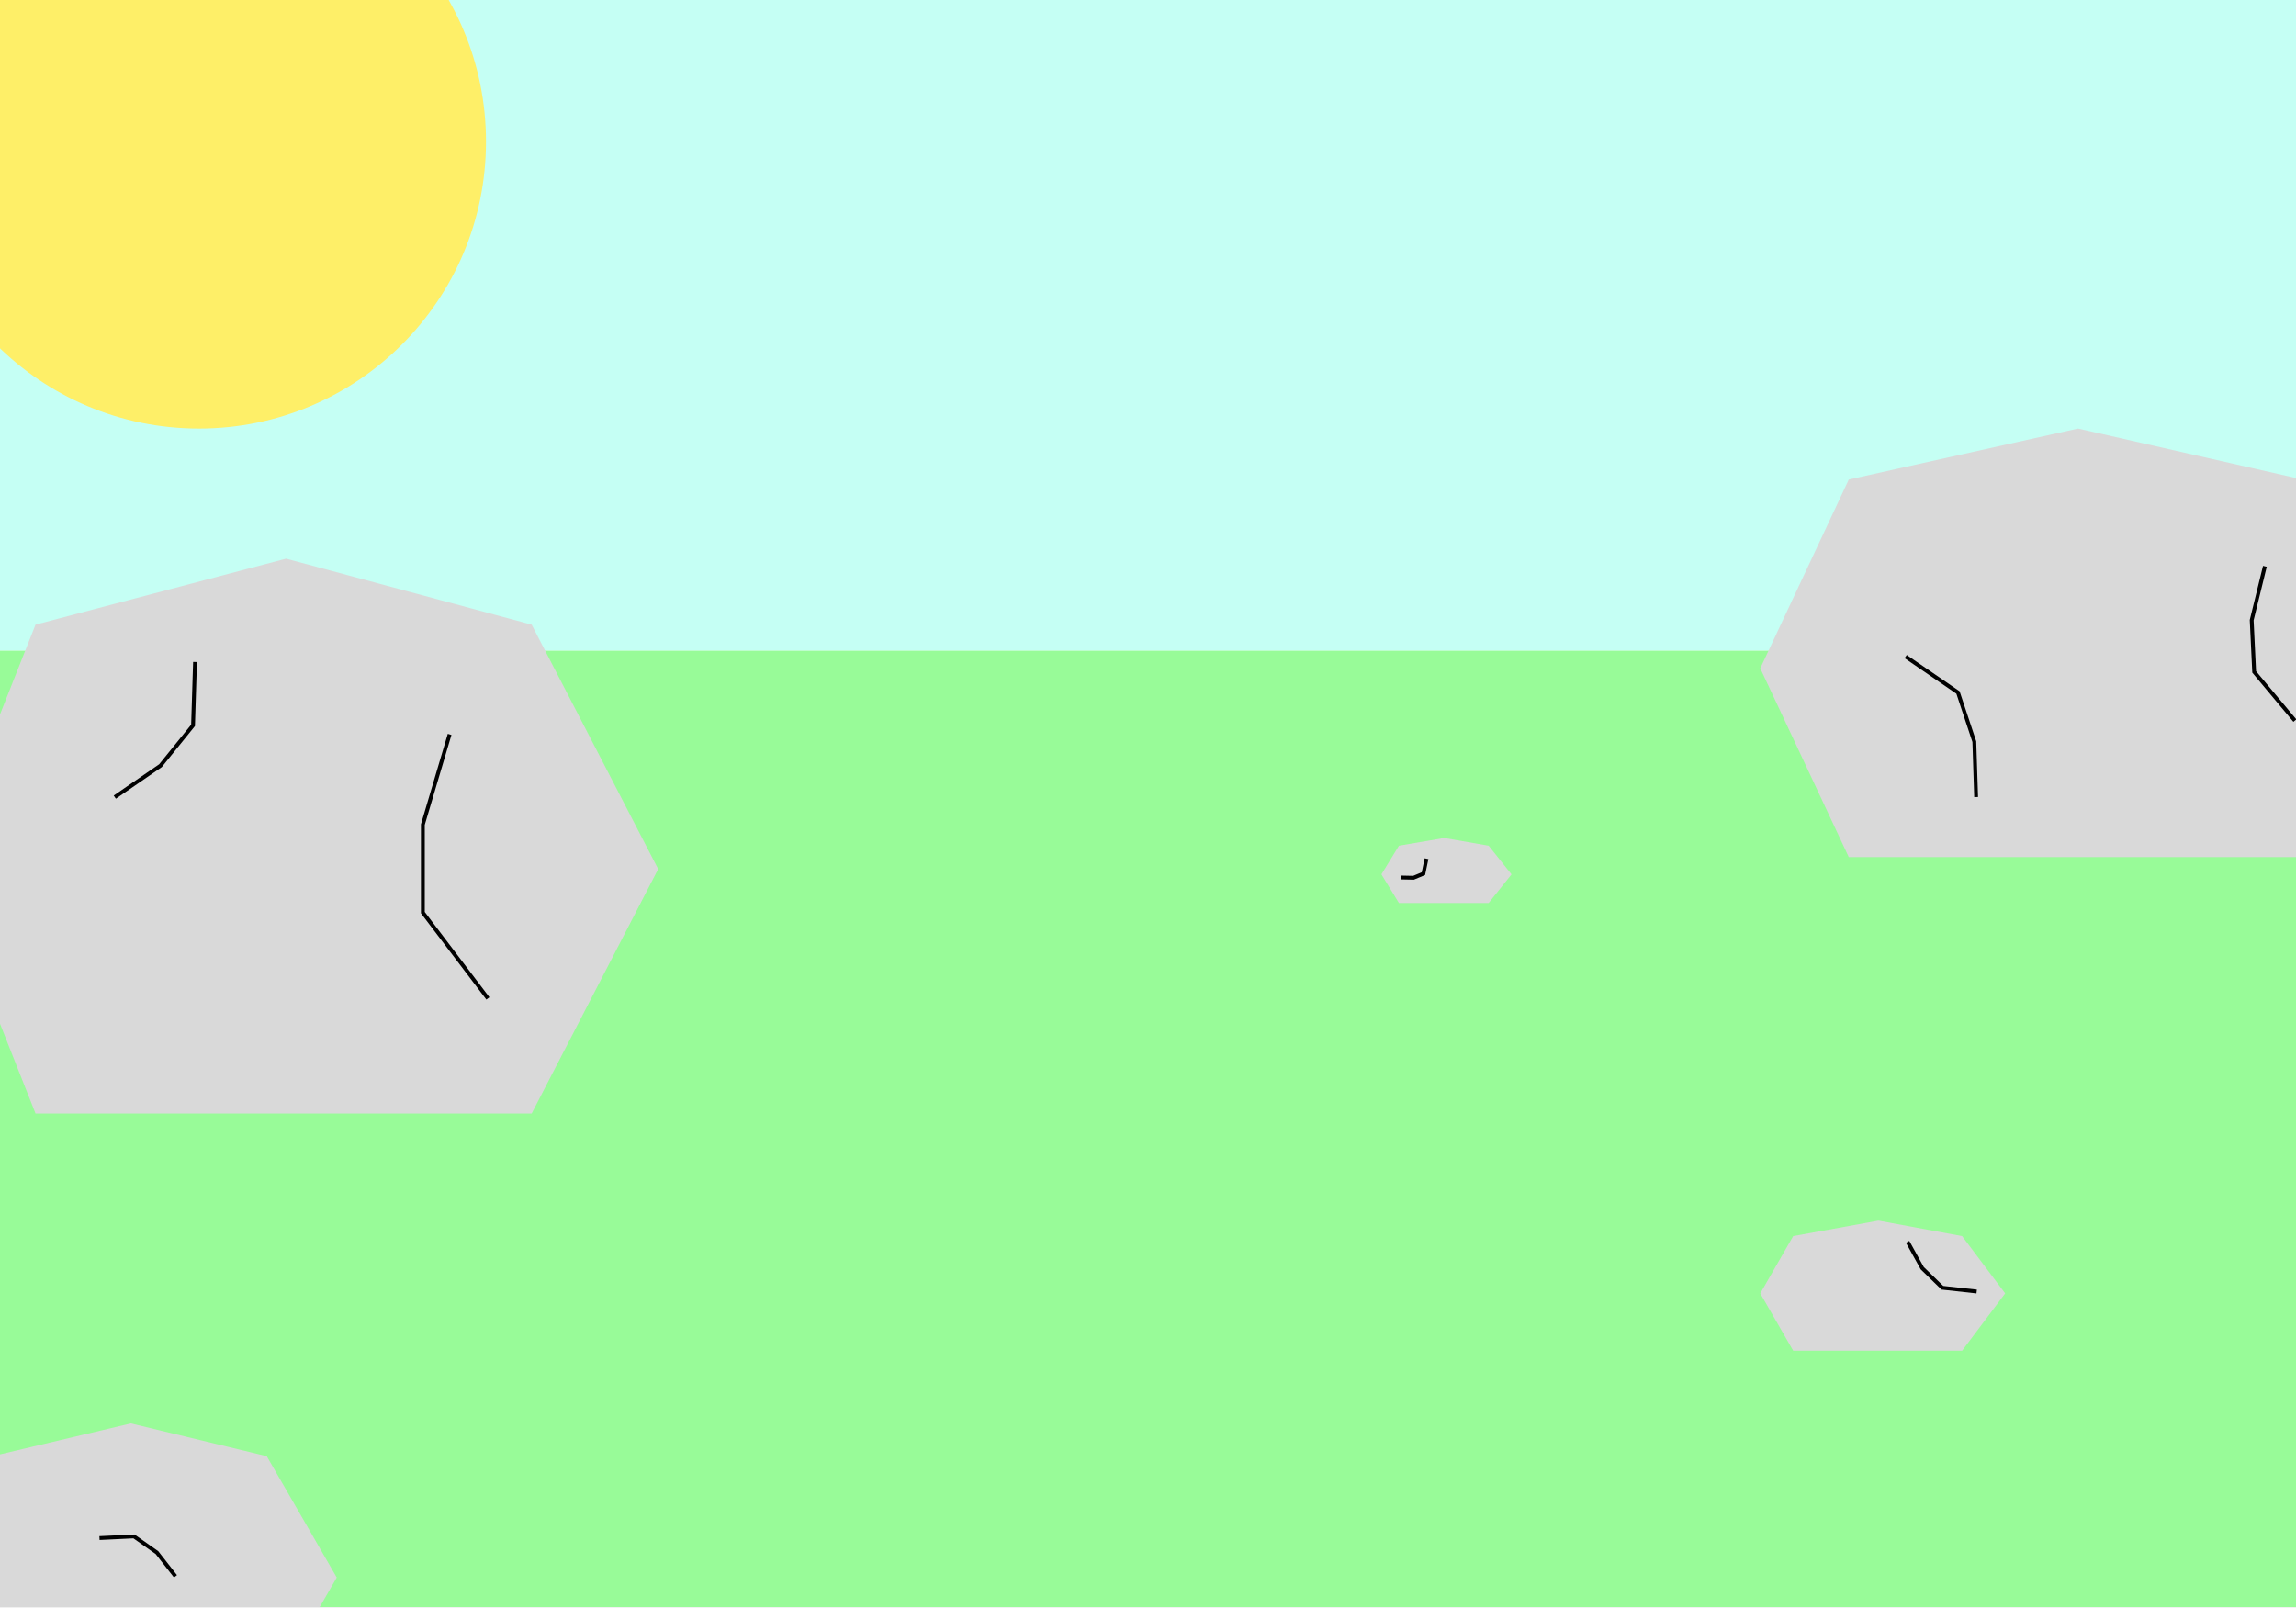
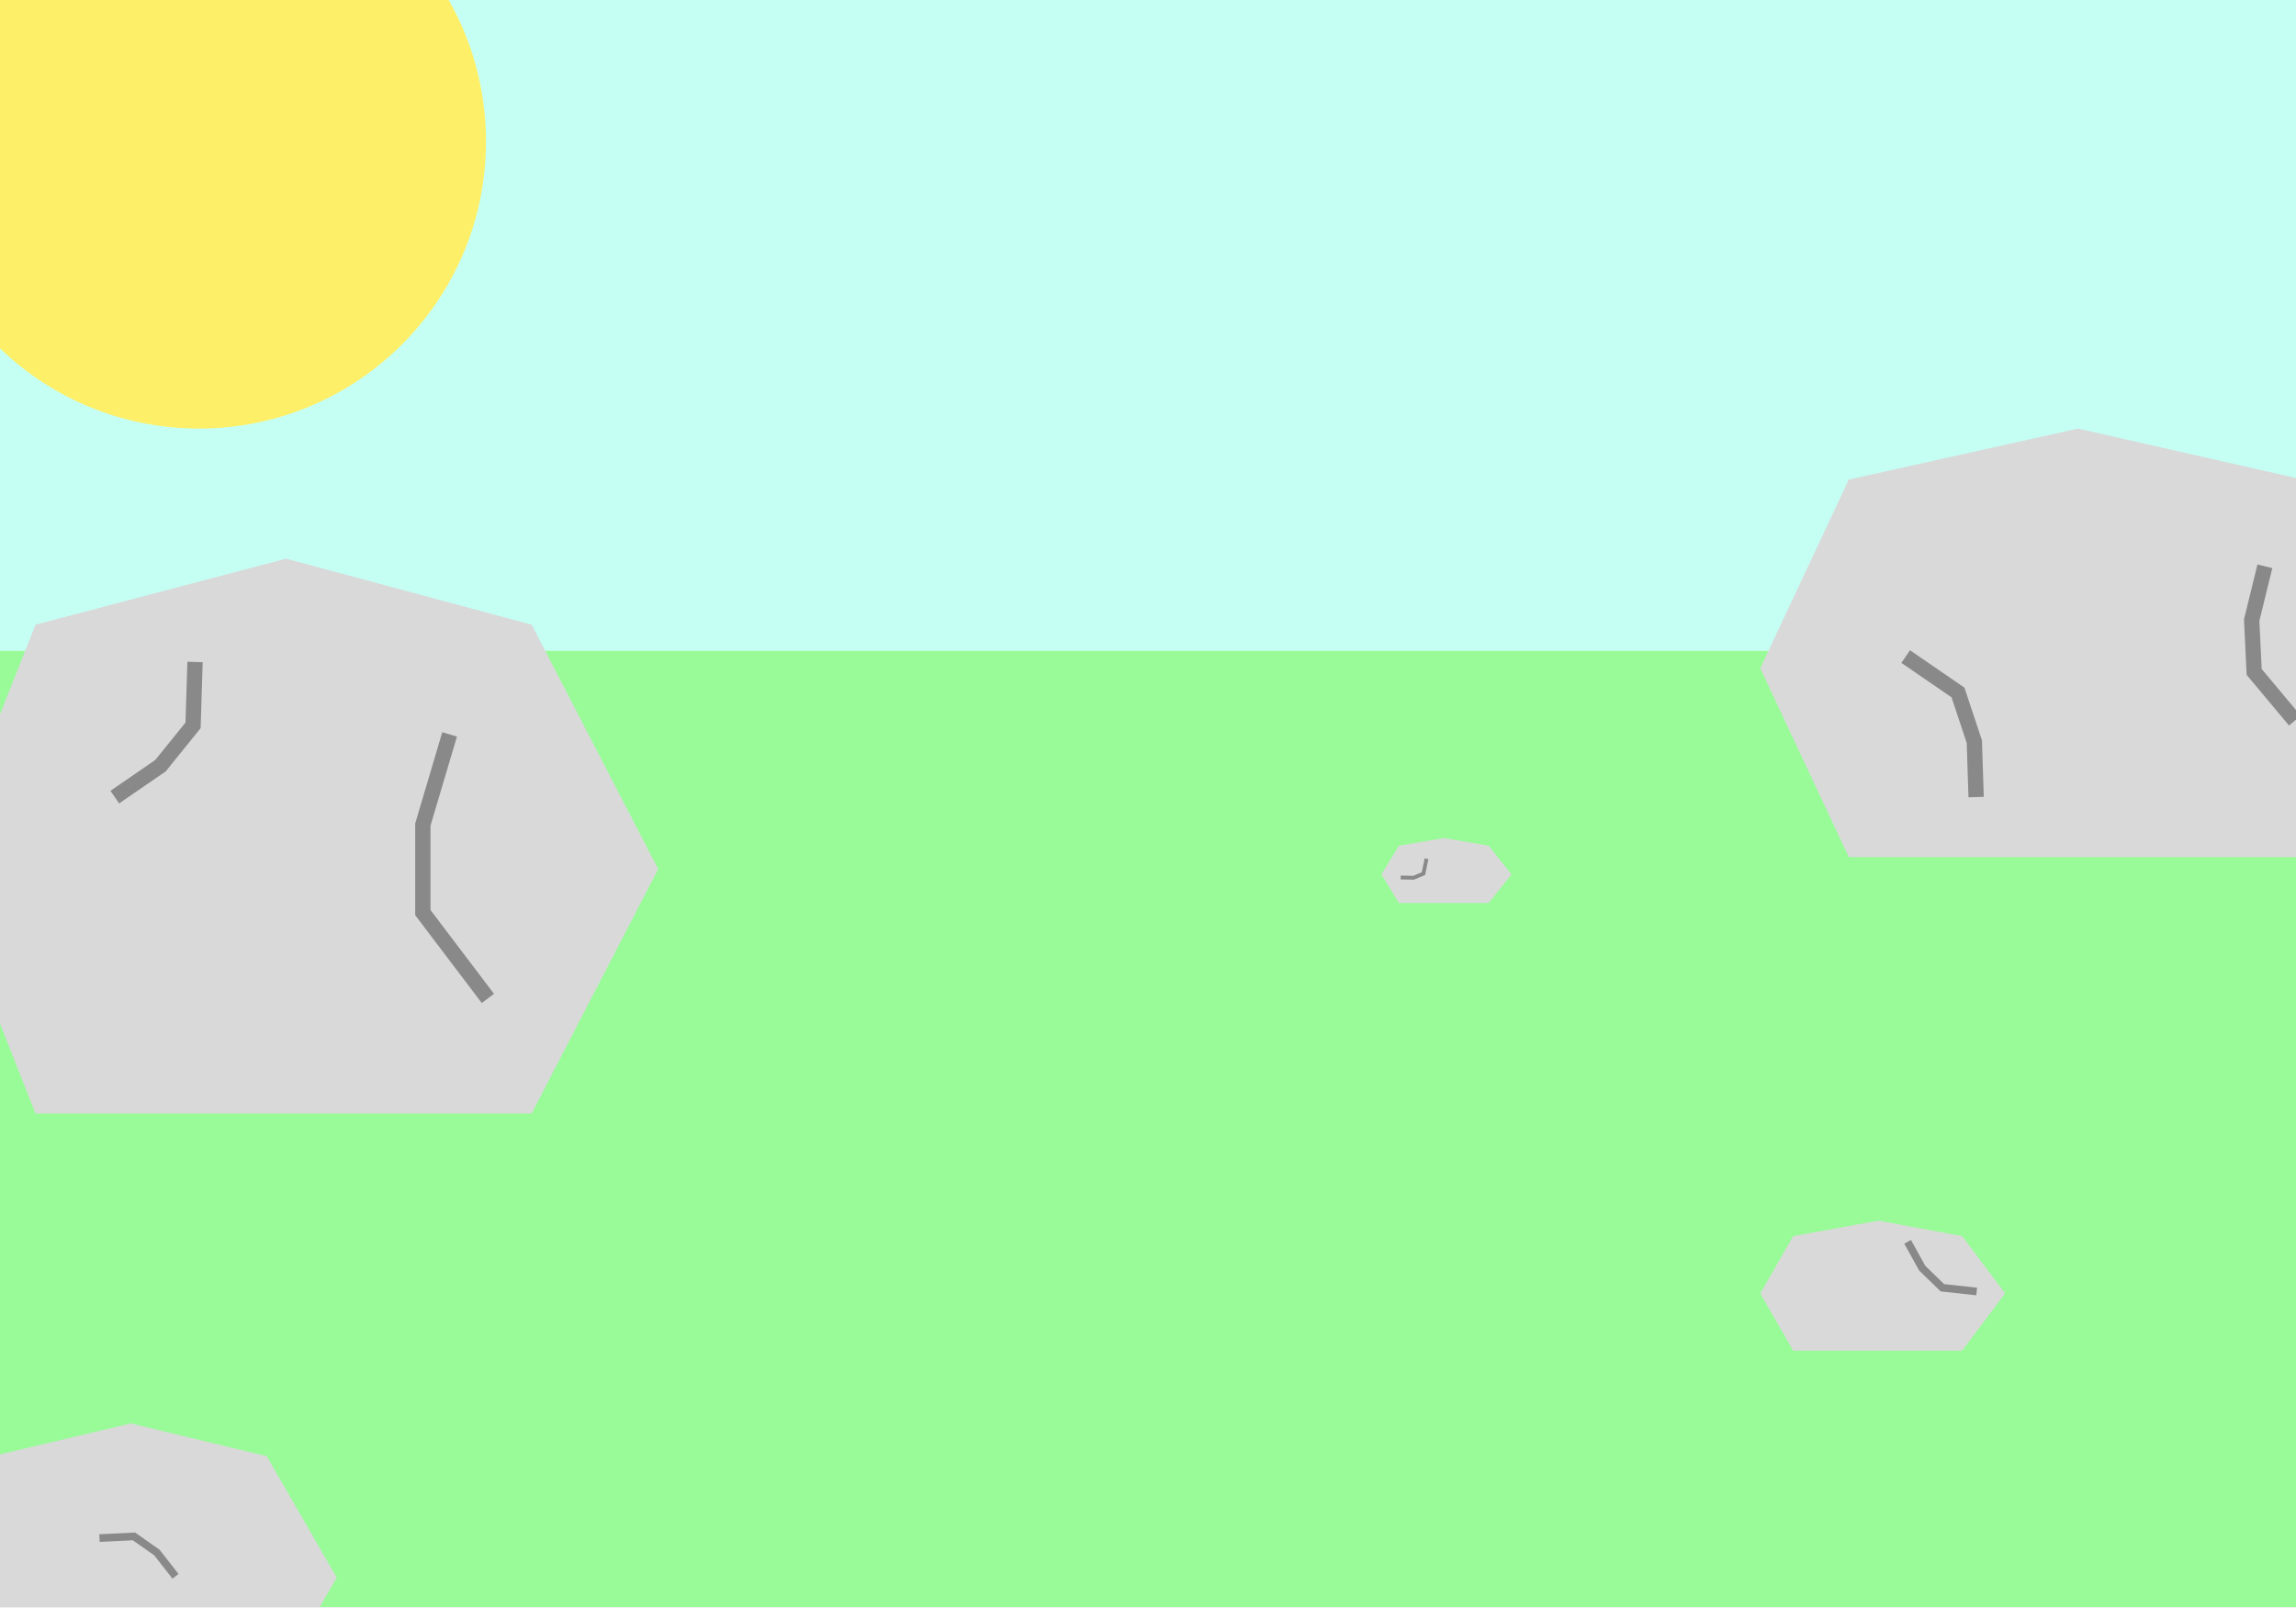
<svg xmlns="http://www.w3.org/2000/svg" width="600" height="420" viewBox="0 0 600 420" fill="none">
  <g clip-path="url(#clip0_49_78)">
    <rect width="600" height="420" fill="white" />
    <rect y="170" width="600" height="250" fill="#98FB98" />
    <rect width="600" height="170" fill="#C5FFF4" />
+     <rect width="600" height="170" fill="#C5FFF4" />
    <circle cx="52" cy="37" r="75" fill="#FEEF68" />
    <path d="M9.283 163.247L74.759 146L138.938 163.247L172 227.123L138.938 291H9.283L-16 227.123L9.283 163.247Z" fill="#D9D9D9" />
-     <path d="M117.495 191.928L110.5 215.5L110.5 238.5L127.495 260.928" stroke="black" />
-     <path d="M30 208.319L41.934 200.108L50.45 189.57L50.968 173" stroke="black" />
+     <path d="M117.495 191.928L110.5 215.5L110.5 238.5L127.495 260.928" stroke="#898989" stroke-width="4" />
+     <path d="M30 208.319L41.934 200.108L50.45 189.57L50.968 173" stroke="#898989" stroke-width="4" />
    <path d="M483.131 125.322L543.034 112L601.752 125.322L632 174.661L601.752 224H483.131L460 174.661L483.131 125.322Z" fill="#D9D9D9" />
-     <path d="M516.411 208.309L515.942 193.831L511.668 180.973L498 171.592" stroke="black" />
-     <path d="M591.866 148L588.417 162.068L589.067 175.603L599.701 188.32" stroke="black" />
+     <path d="M516.411 208.309L515.942 193.831L511.668 180.973L498 171.592" stroke="#898989" stroke-width="4" />
+     <path d="M591.866 148L588.417 162.068L589.067 175.603L599.701 188.32" stroke="#898989" stroke-width="4" />
    <path d="M365.572 221.022L377.414 219L389.021 221.022L395 228.511L389.021 236H365.572L361 228.511L365.572 221.022Z" fill="#D9D9D9" />
-     <path d="M366.03 229.326L369.388 229.399L371.976 228.324L372.784 224.417" stroke="black" />
+     <path d="M366.03 229.326L369.388 229.399L371.976 228.324L372.784 224.417" stroke="#898989" />
    <path d="M-2.014 380.564L34.207 372L69.71 380.564L88 412.282L69.71 444H-2.014L-16 412.282L-2.014 380.564Z" fill="#D9D9D9" />
-     <path d="M45.86 411.958L41.012 405.755L35.012 401.531L26 401.964" stroke="black" />
+     <path d="M45.86 411.958L41.012 405.755L35.012 401.531L26 401.964" stroke="#898989" stroke-width="2" />
    <path d="M468.607 323.044L490.897 319L512.745 323.044L524 338.022L512.745 353H468.607L460 338.022L468.607 323.044Z" fill="#D9D9D9" />
-     <path d="M498.508 324.542L502.324 331.428L507.587 336.541L516.555 337.527" stroke="black" />
+     <path d="M498.508 324.542L502.324 331.428L507.587 336.541L516.555 337.527" stroke="#898989" stroke-width="2" />
  </g>
  <defs>
    <clipPath id="clip0_49_78">
      <rect width="600" height="420" fill="white" />
    </clipPath>
  </defs>
</svg>
